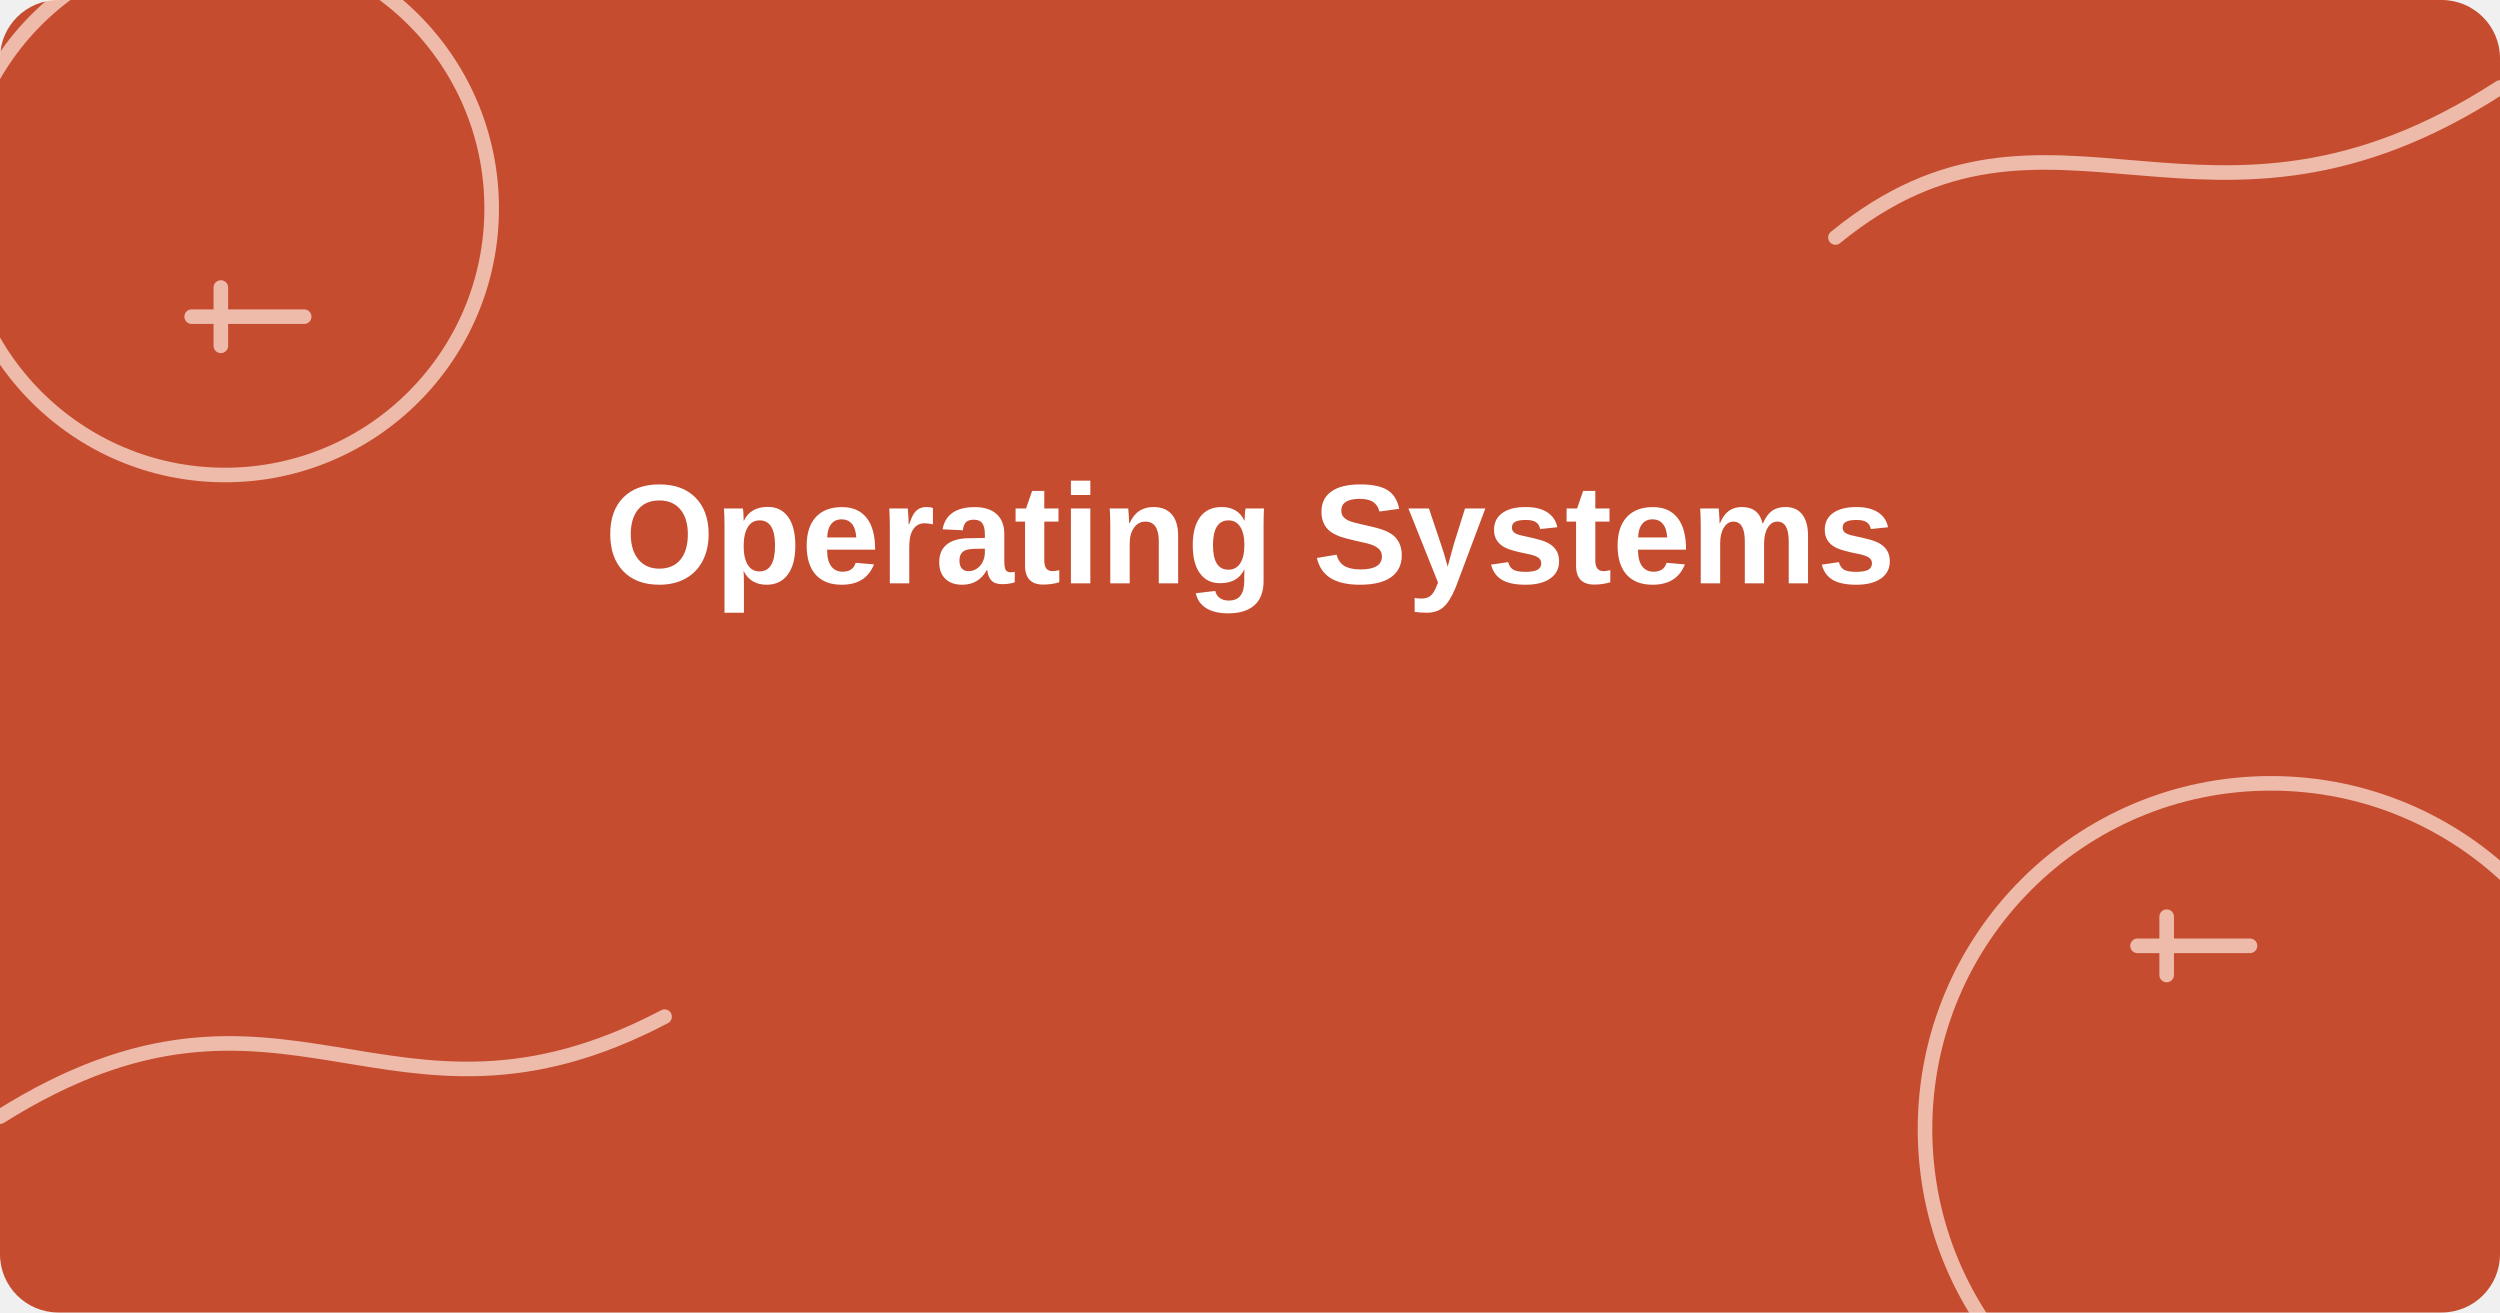
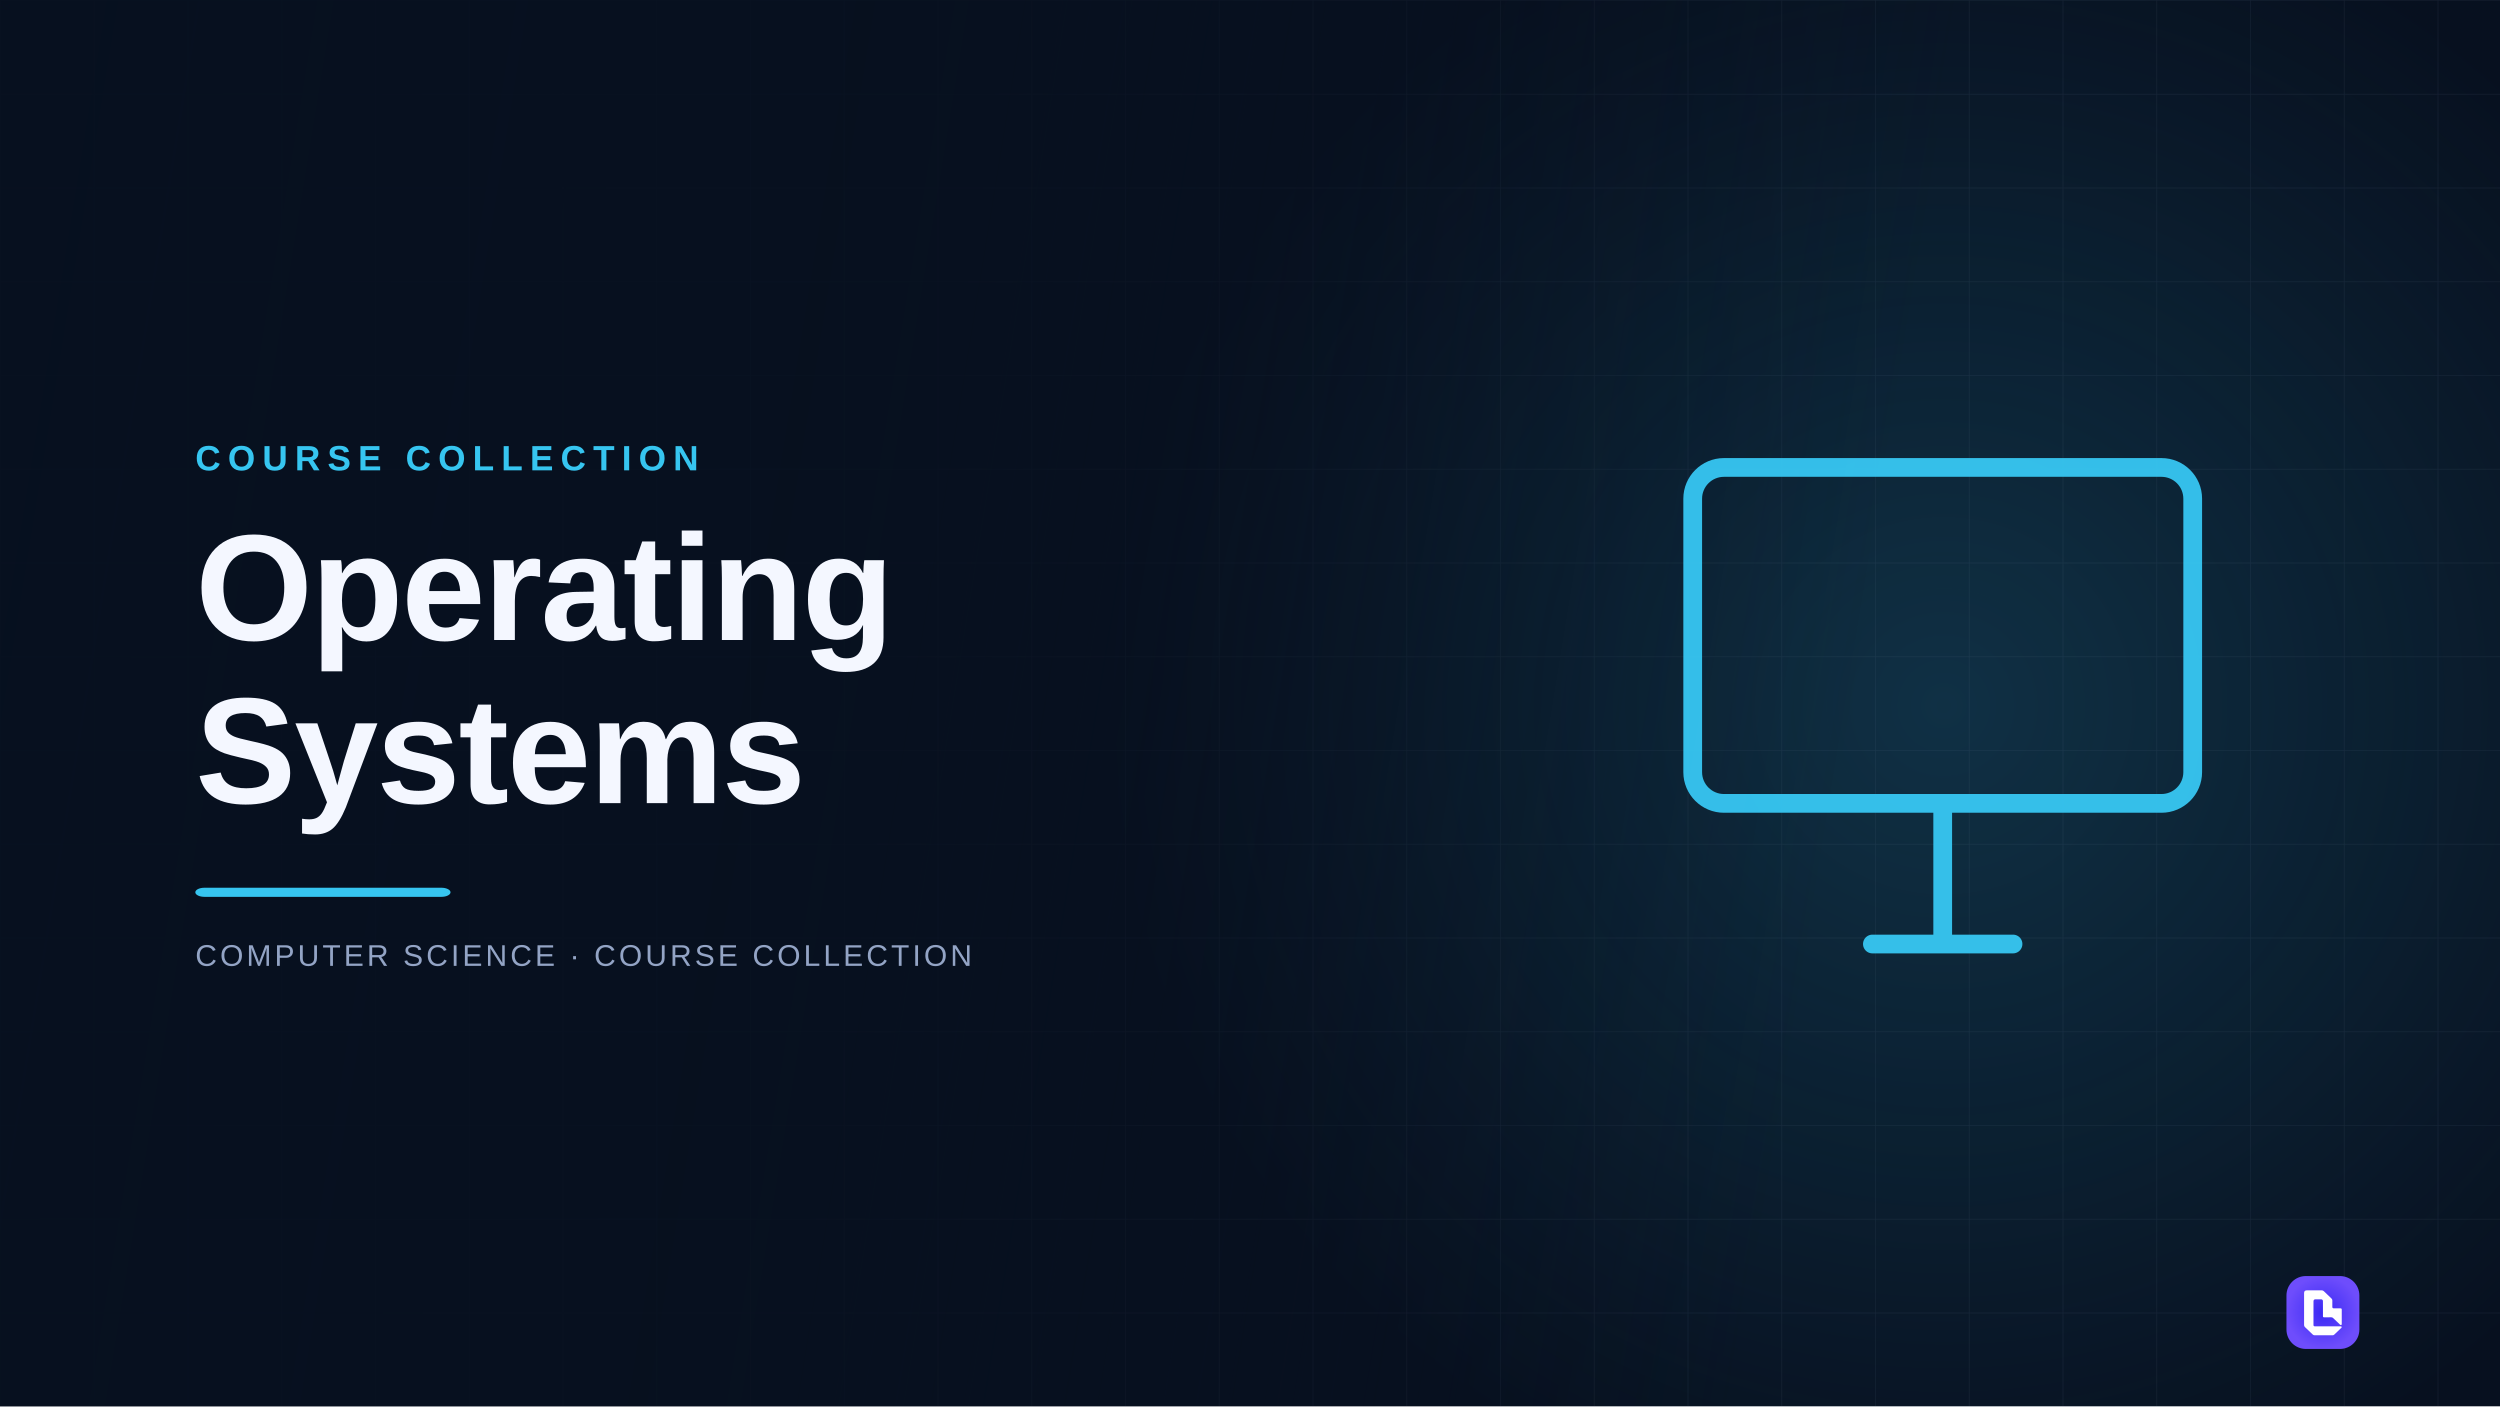
- <svg xmlns="http://www.w3.org/2000/svg" width="1200" height="630" viewBox="0 0 1200 630" fill="none">
-   <rect width="1200" height="630" rx="28" fill="#C54C2E" />
-   <circle cx="108" cy="100" r="128" stroke="#FFE9E0" stroke-width="7" opacity=".7" />
-   <circle cx="1090" cy="542" r="166" stroke="#FFE9E0" stroke-width="7" opacity=".7" />
-   <path d="M0 536C137 450 186 558 319 488M881 114c104-85 177 20 319-72" stroke="#FFE9E0" stroke-width="7" stroke-linecap="round" opacity=".7" />
-   <path d="M92 152h54M106 138v28M1026 454h54M1040 440v28" stroke="#FFE9E0" stroke-width="7" stroke-linecap="round" opacity=".7" />
-   <text x="600" y="280" text-anchor="middle" fill="white" font-family="Arial, Helvetica, sans-serif" font-size="68" font-weight="700">Operating Systems</text>
+ <svg xmlns="http://www.w3.org/2000/svg" width="1920" height="1080" viewBox="0 0 1920 1080" fill="none">
+   <defs>
+     <radialGradient id="glow">
+       <stop stop-color="#36C5F0" stop-opacity=".18" />
+       <stop offset="1" stop-color="#36C5F0" stop-opacity="0" />
+     </radialGradient>
+     <linearGradient id="mask" x1="0" y1="0" x2="1" y2=".09">
+       <stop stop-color="#07101F" stop-opacity=".94" />
+       <stop offset=".4" stop-color="#07101F" stop-opacity=".84" />
+       <stop offset=".62" stop-color="#07101F" stop-opacity=".3" />
+       <stop offset=".78" stop-color="#07101F" stop-opacity="0" />
+     </linearGradient>
+     <pattern id="grid" width="72" height="72" patternUnits="userSpaceOnUse">
+       <path d="M72 0H0V72" stroke="#93A4C5" stroke-opacity=".1" />
+     </pattern>
+   </defs>
+   <rect width="1920" height="1080" fill="#07101F" />
+   <ellipse cx="1492" cy="542" rx="640" ry="640" fill="url(#glow)" />
+   <rect width="1920" height="1080" fill="url(#grid)" />
+   <rect width="1920" height="1080" fill="url(#mask)" />
+   <g id="course-figure" opacity=".96" transform="translate(1204.00 233.00) scale(6)" stroke="#36C5F0" stroke-width="2.4" stroke-linecap="round" stroke-linejoin="round">
+     <rect x="16" y="21" width="64" height="43" rx="4" stroke="#36C5F0" stroke-width="2.4" stroke-linecap="round" stroke-linejoin="round" />
+     <path d="M39 82h18M48 64v18" stroke="#36C5F0" stroke-width="2.4" stroke-linecap="round" stroke-linejoin="round" />
+   </g>
+   <g font-family="Arial, Helvetica, sans-serif">
+     <text x="150" y="361.22" fill="#36C5F0" font-size="27" font-weight="700" letter-spacing="5.5">COURSE COLLECTION</text>
+     <text x="150" y="491.50" fill="#F4F7FF" font-size="116" font-weight="800" letter-spacing="-1.4">Operating</text>
+     <text x="150" y="616.78" fill="#F4F7FF" font-size="116" font-weight="800" letter-spacing="-1.4">Systems</text>
+     <rect x="150" y="681.78" width="196" height="7" rx="7" fill="#36C5F0" />
+     <text x="150" y="741.78" fill="#93A4C5" font-size="23" letter-spacing="2.4">COMPUTER SCIENCE · COURSE COLLECTION</text>
+   </g>
+   <svg x="1756" y="980" width="56" height="56" viewBox="0 0 120 120">
+     <path d="M0 32C0 14.327 14.327 0 32 0H88C105.673 0 120 14.327 120 32V88C120 105.673 105.673 120 88 120H32C14.327 120 0 105.673 0 88V32Z" fill="url(#paint0_radial_3803_20895)" />
+     <path d="M29 54.178C29 45.416 29 36.653 29 27.89C29 25.023 30.586 23.509 33.598 23.509C41.67 23.509 49.743 23.521 57.815 23.498C58.516 23.479 59.214 23.602 59.861 23.86C60.509 24.118 61.092 24.504 61.572 24.993C65.713 29.004 69.88 32.99 74.073 36.95C75.03 37.858 75.506 38.907 75.506 40.181C75.497 43.697 75.494 47.211 75.496 50.724C75.496 52.446 76.248 53.158 78.075 53.16C81.68 53.16 85.286 53.16 88.894 53.16C90.314 53.16 91 53.806 91 55.159C91 63.1 91 71.041 91 78.982C91 79.698 90.811 80.332 90.076 80.607C89.341 80.883 88.765 80.577 88.224 80.06C84.439 76.418 80.618 72.803 76.847 69.154C75.947 68.284 74.977 67.874 73.679 67.893C69.787 67.949 65.894 67.914 62 67.914C60.532 67.914 60.065 67.476 60.063 66.093C60.053 58.107 60.042 50.12 60.033 42.132C60.037 41.675 60.015 41.218 59.968 40.763C59.825 39.475 58.73 38.367 57.389 38.347C53.976 38.296 50.56 38.285 47.147 38.347C45.543 38.378 44.49 39.723 44.487 41.508C44.477 46.551 44.472 51.594 44.47 56.636C44.47 64.555 44.467 72.474 44.461 80.391C44.461 82.115 45.122 82.753 46.904 82.753C60.996 82.753 75.086 82.753 89.176 82.753C89.835 82.753 90.433 82.838 90.752 83.462C91.049 84.047 90.999 84.614 90.496 85.096C86.512 88.903 82.526 92.708 78.538 96.512C78.195 96.834 77.788 97.086 77.341 97.254C76.894 97.423 76.416 97.504 75.936 97.492C66.001 97.498 56.066 97.498 46.131 97.492C44.941 97.492 43.981 96.978 43.156 96.187C39.908 93.07 36.654 89.956 33.393 86.844C32.449 85.94 31.52 85.019 30.546 84.145C29.484 83.194 28.999 82.036 29 80.659C29 62.991 29.012 63.01 29 54.178Z" fill="white" />
+     <defs>
+       <radialGradient id="paint0_radial_3803_20895" cx="0" cy="0" r="1" gradientUnits="userSpaceOnUse" gradientTransform="translate(60 60) rotate(90) scale(60)">
+         <stop stop-color="#3A2AF4" />
+         <stop offset="1" stop-color="#6E4DFC" />
+       </radialGradient>
+     </defs>
+   </svg>
</svg>
